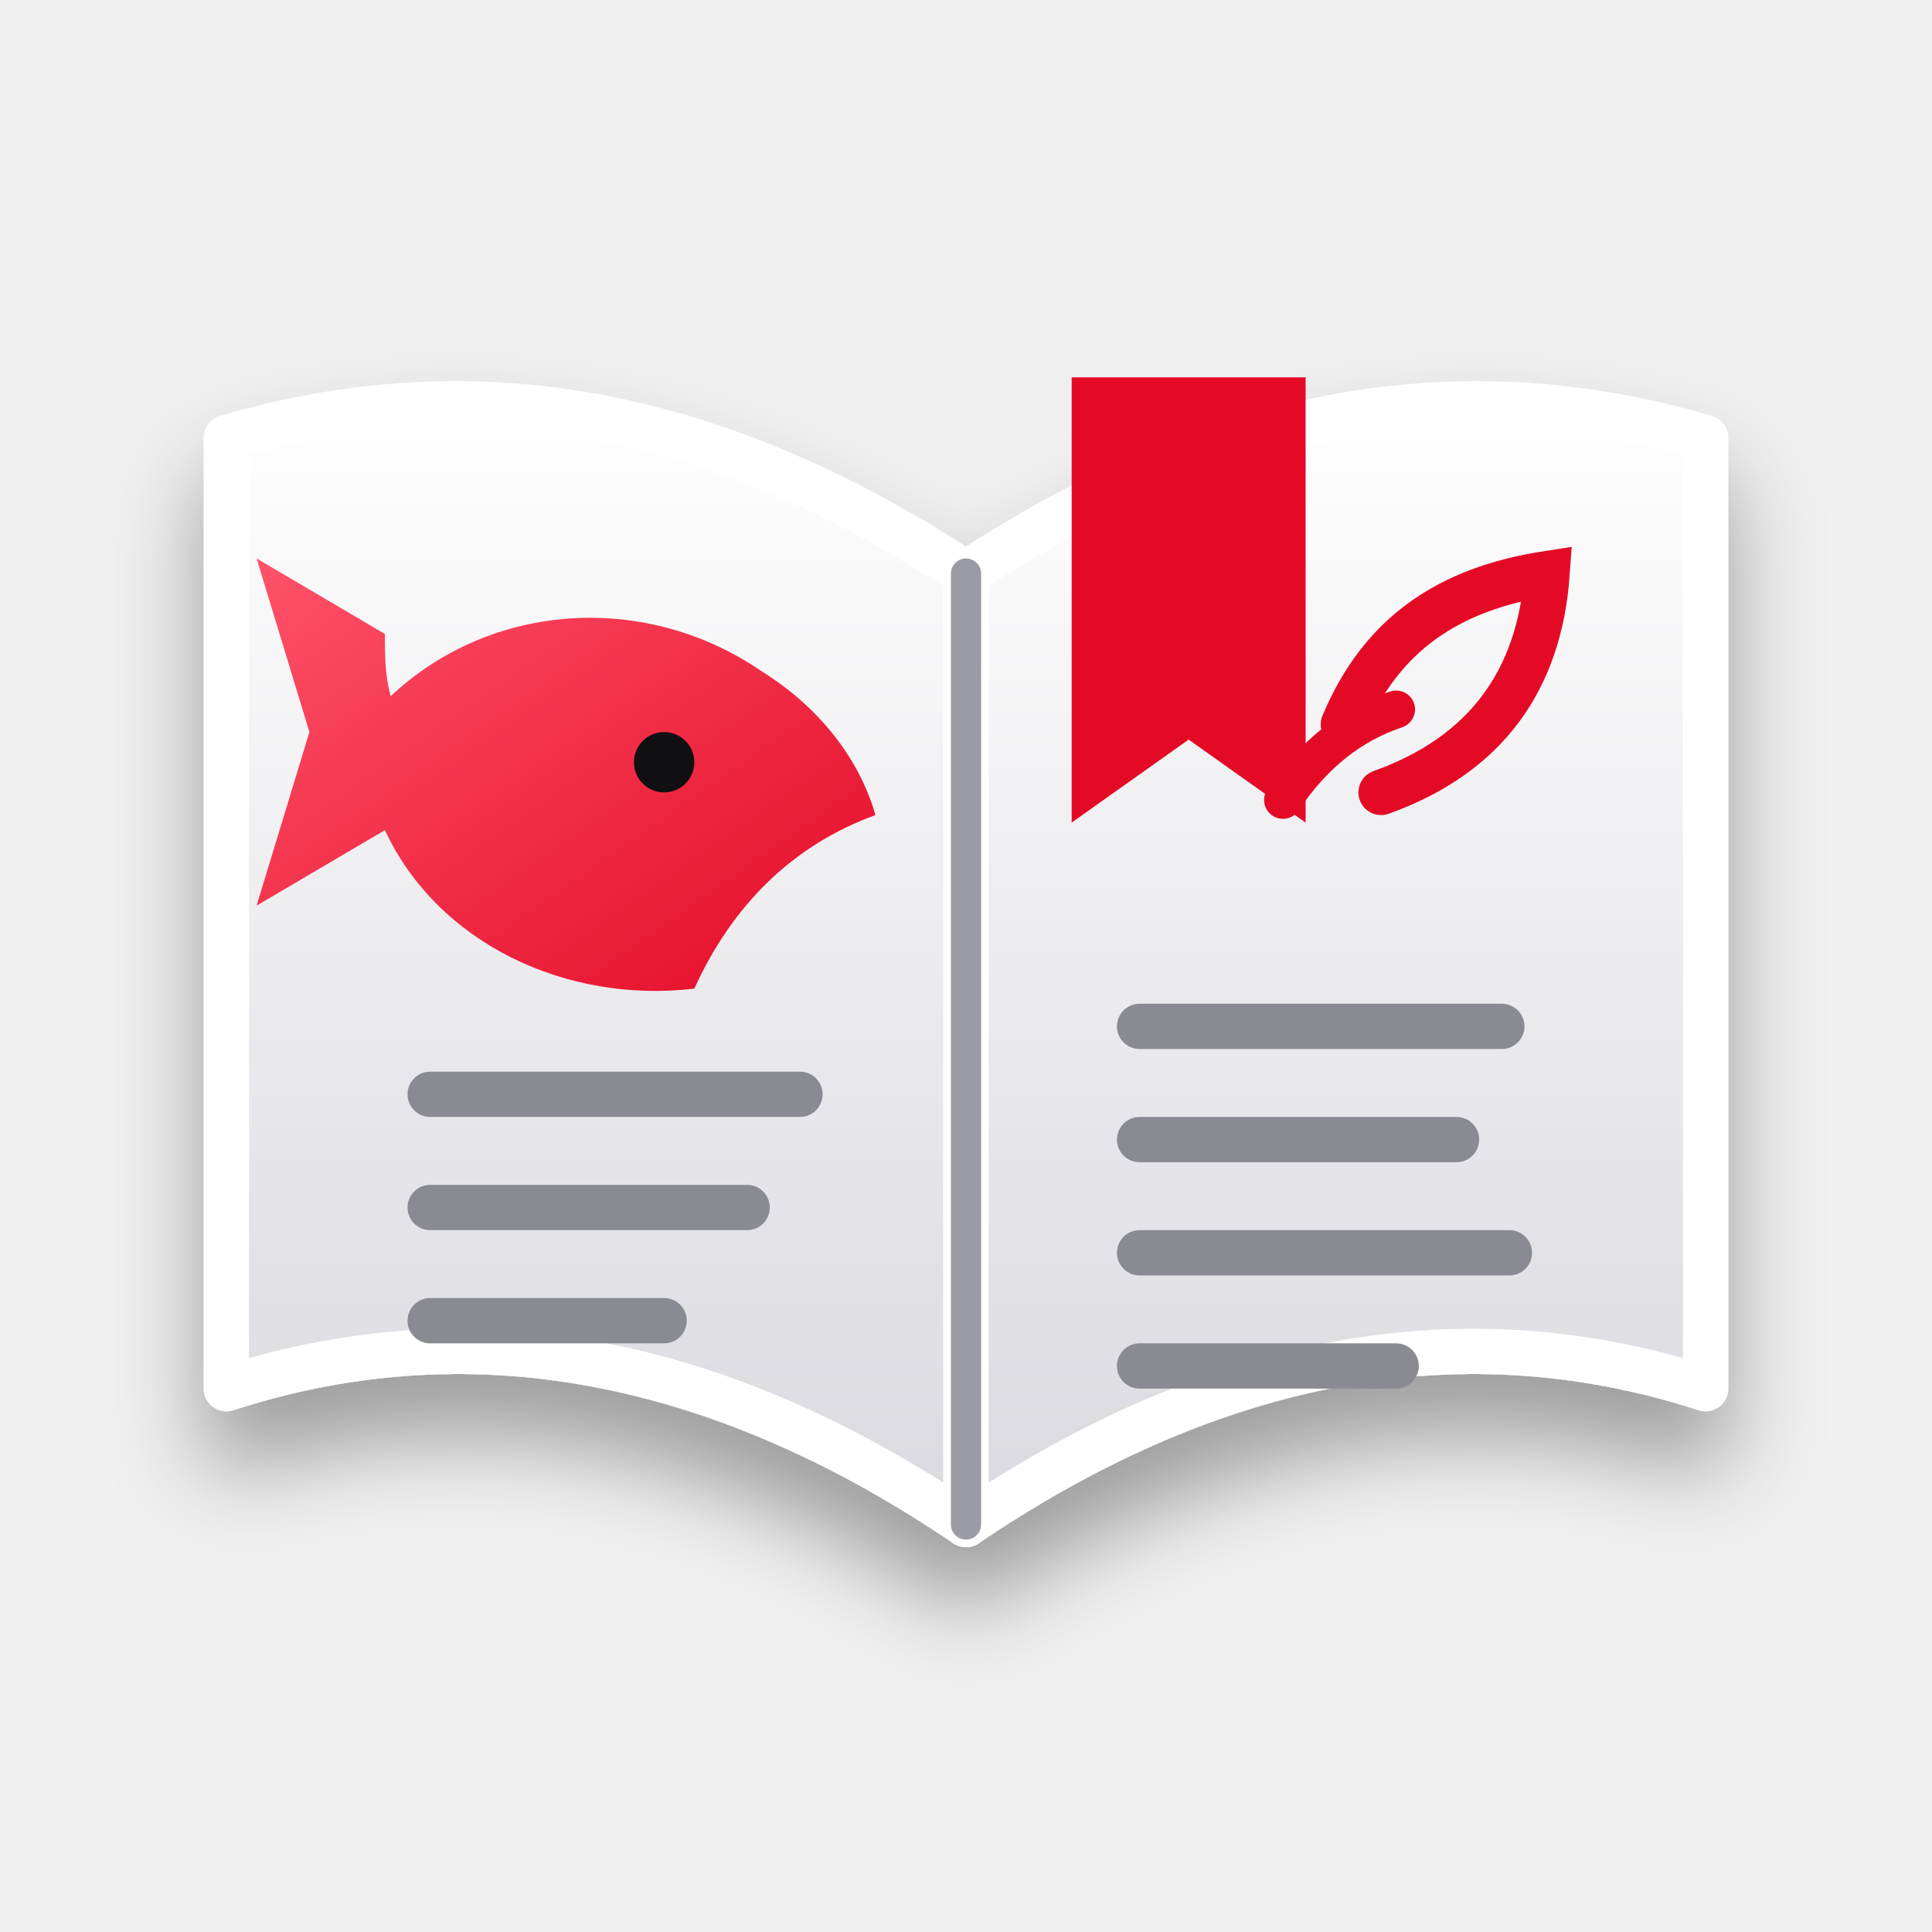
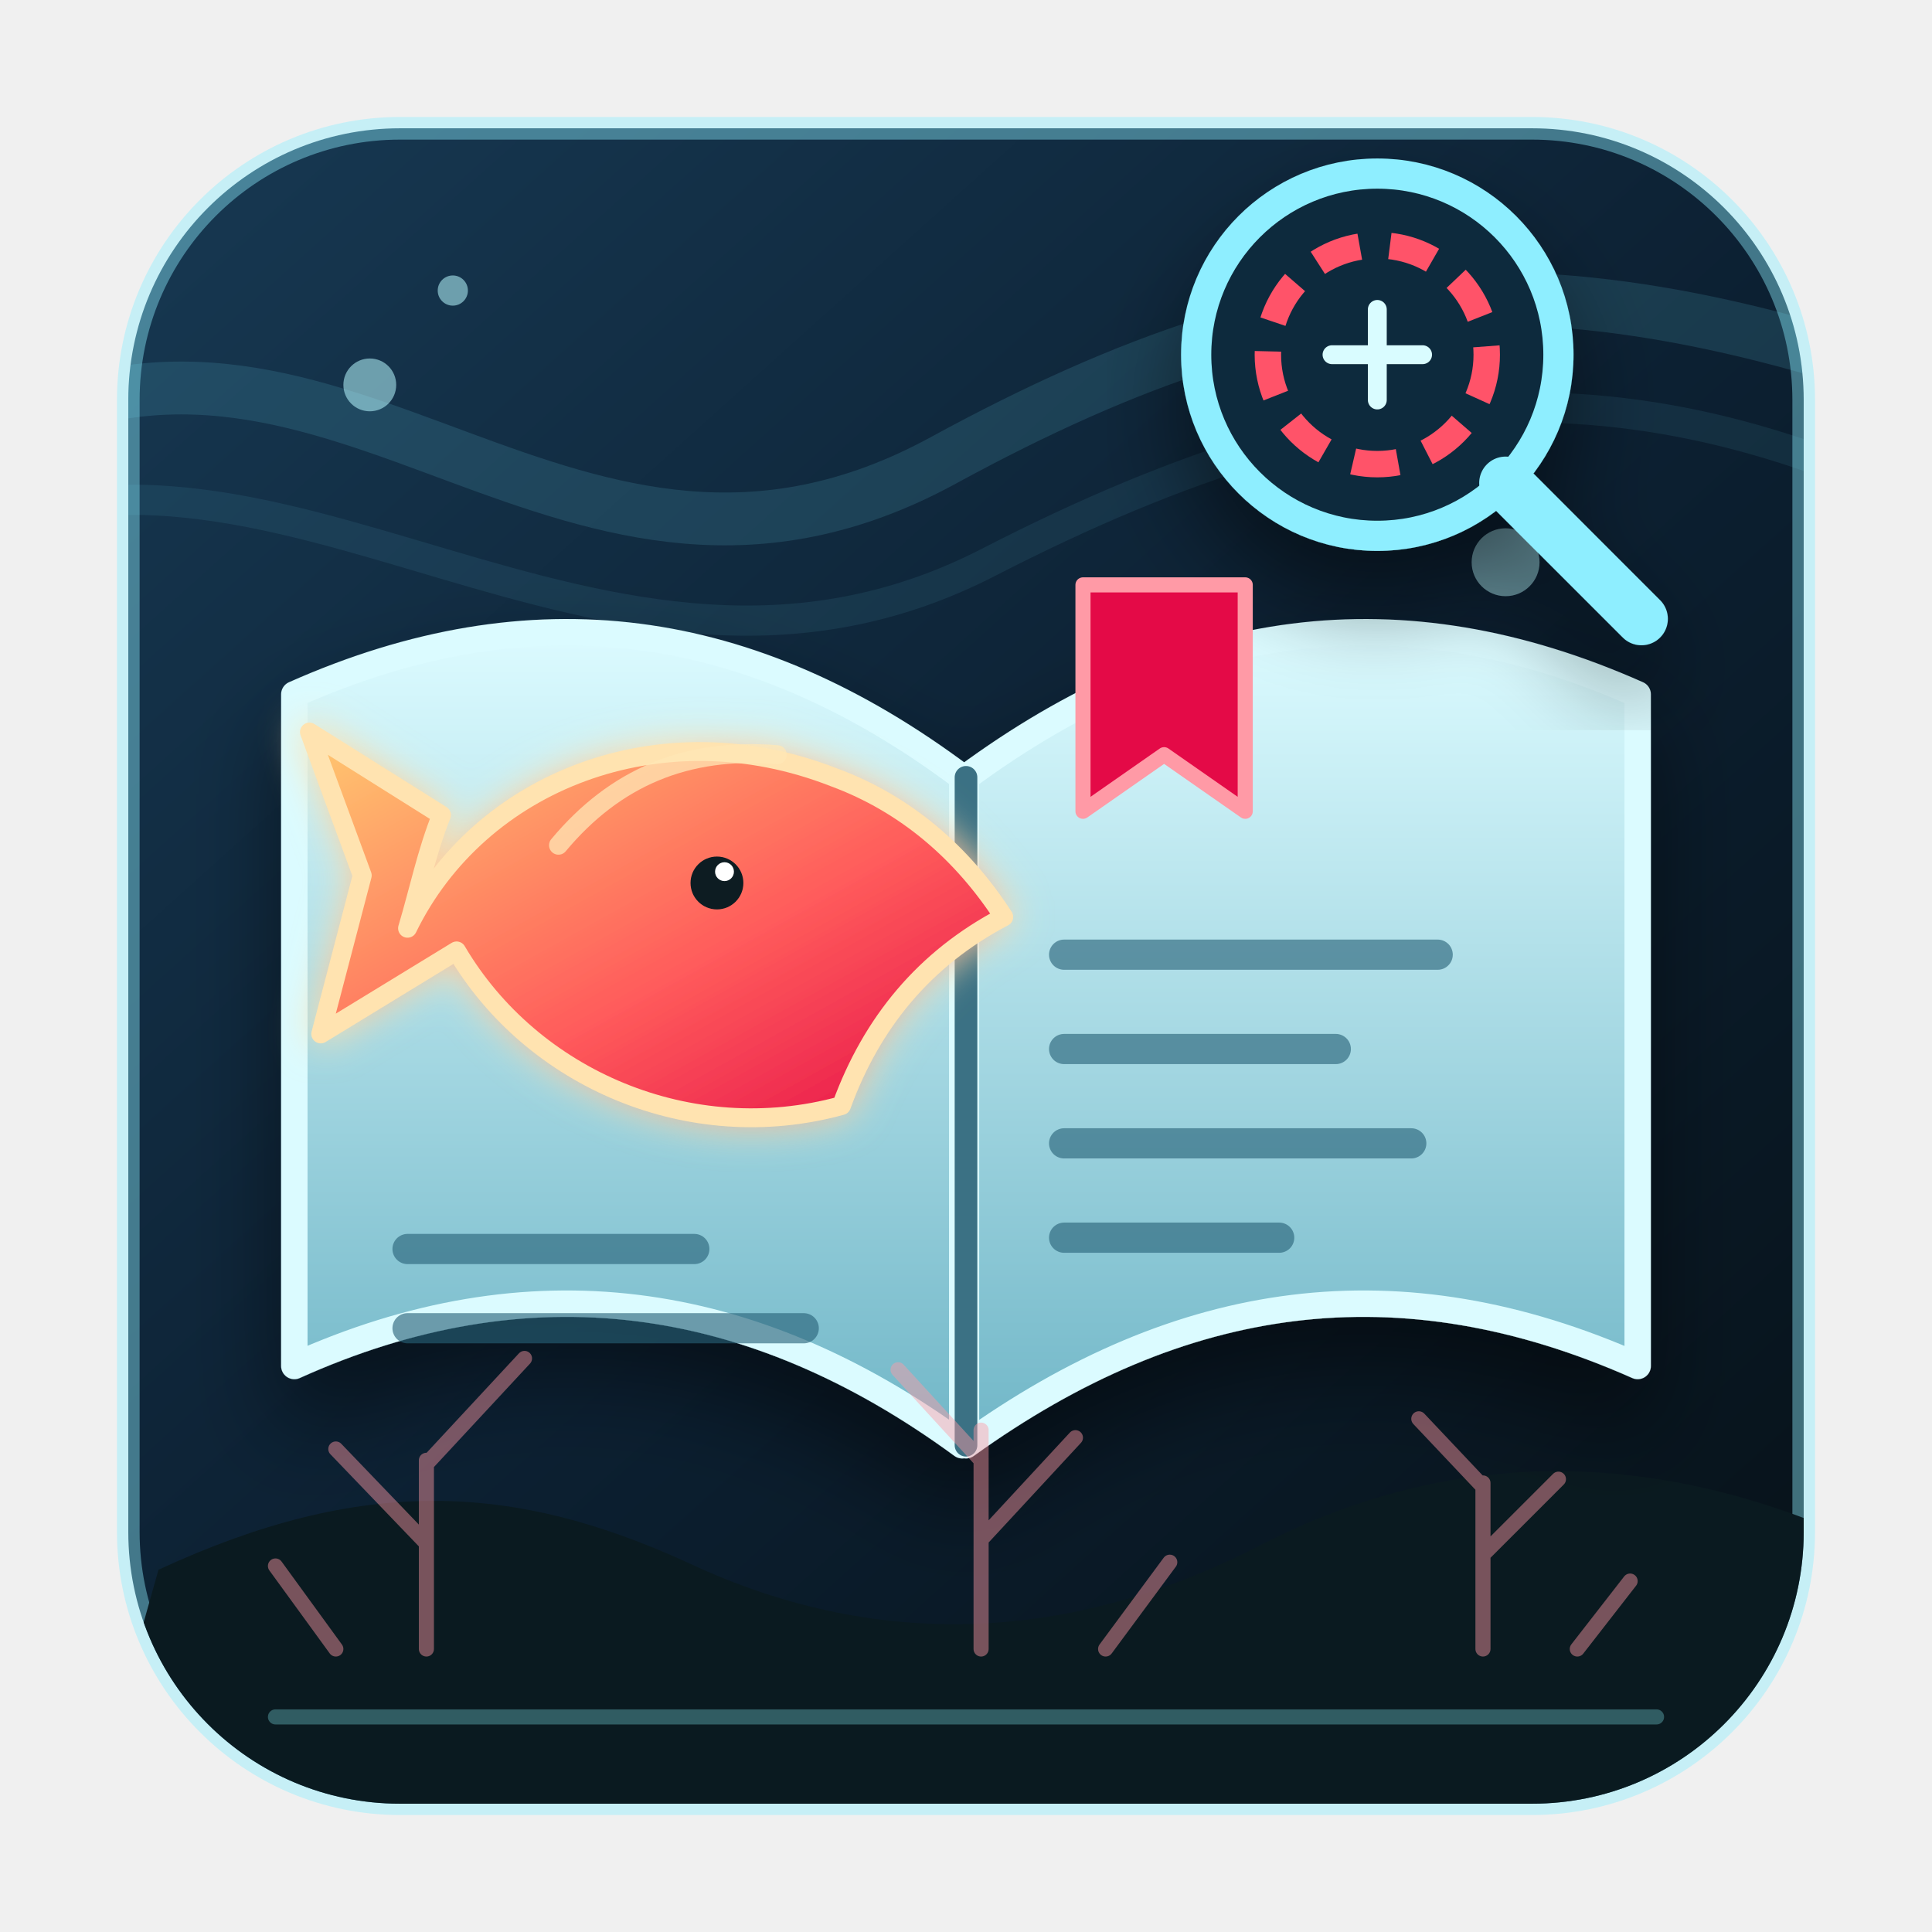
- <svg xmlns="http://www.w3.org/2000/svg" viewBox="0 0 256 256" role="img" aria-labelledby="title desc">
+ <svg xmlns="http://www.w3.org/2000/svg" viewBox="0 0 512 512" role="img" aria-labelledby="title desc">
  <defs>
-     <linearGradient id="page" x1="0" y1="0" x2="0" y2="1">
-       <stop offset="0" stop-color="#ffffff" />
-       <stop offset="1" stop-color="#d9d9df" />
+     <linearGradient id="ocean" x1="0" y1="0" x2="0.9" y2="1">
+       <stop offset="0" stop-color="#173953" />
+       <stop offset="0.54" stop-color="#0c2032" />
+       <stop offset="1" stop-color="#071219" />
+     </linearGradient>
+     <linearGradient id="paper" x1="0" y1="0" x2="0" y2="1">
+       <stop offset="0" stop-color="#dcfbff" />
+       <stop offset="1" stop-color="#70b6c7" />
    </linearGradient>
    <linearGradient id="fish" x1="0" y1="0" x2="1" y2="1">
-       <stop offset="0" stop-color="#ff5269" />
-       <stop offset="1" stop-color="#e40a26" />
+       <stop offset="0" stop-color="#ffca70" />
+       <stop offset="0.58" stop-color="#ff5b5b" />
+       <stop offset="1" stop-color="#e40a47" />
    </linearGradient>
-     <filter id="shadow" x="-20%" y="-20%" width="140%" height="150%">
-       <feDropShadow dx="0" dy="8" stdDeviation="6" flood-color="#000000" flood-opacity=".35" />
+     <linearGradient id="coral" x1="0" y1="0" x2="0" y2="1">
+       <stop offset="0" stop-color="#ff6576" />
+       <stop offset="1" stop-color="#a90836" />
+     </linearGradient>
+     <filter id="shadow" x="-20%" y="-20%" width="140%" height="145%">
+       <feDropShadow dx="0" dy="14" stdDeviation="12" flood-color="#000000" flood-opacity=".48" />
    </filter>
+     <filter id="glow" x="-30%" y="-30%" width="160%" height="160%">
+       <feGaussianBlur stdDeviation="5" result="blur" />
+       <feMerge>
+         <feMergeNode in="blur" />
+         <feMergeNode in="SourceGraphic" />
+       </feMerge>
+     </filter>
+     <clipPath id="clip">
+       <rect x="34" y="34" width="444" height="444" rx="72" />
+     </clipPath>
  </defs>
+   <rect x="34" y="34" width="444" height="444" rx="72" fill="url(#ocean)" stroke="#8eeeff" stroke-opacity=".42" stroke-width="6" />
+   <g clip-path="url(#clip)">
+     <path d="M0 115C90 68 151 176 250 122S419 65 540 113" fill="none" stroke="#75e9ff" stroke-opacity=".13" stroke-width="14" />
+     <path d="M-16 145C71 98 159 202 262 149S440 94 532 145" fill="none" stroke="#75e9ff" stroke-opacity=".08" stroke-width="8" />
+     <g fill="#b7f7ff" opacity=".55">
+       <circle cx="98" cy="102" r="7" />
+       <circle cx="120" cy="77" r="4" />
+       <circle cx="424" cy="184" r="5" />
+       <circle cx="399" cy="149" r="9" />
+       <circle cx="100" cy="198" r="3" />
+       <circle cx="434" cy="238" r="3" />
+     </g>
+     <path d="M42 416c54-25 94-23 140-2 53 25 105 20 153-5 49-25 103-26 159 0v78H22Z" fill="#0a1a20" />
+   </g>
  <g filter="url(#shadow)">
-     <path d="M30 58c34-10 66-3 98 18v126c-31-21-64-29-98-18V58Z" fill="url(#page)" stroke="#ffffff" stroke-width="6" stroke-linejoin="round" />
-     <path d="M226 58c-34-10-66-3-98 18v126c31-21 64-29 98-18V58Z" fill="url(#page)" stroke="#ffffff" stroke-width="6" stroke-linejoin="round" />
-     <path d="M128 76v126" fill="none" stroke="#9b9ba5" stroke-width="4" stroke-linecap="round" />
+     <path d="M78 184c63-28 121-20 177 22v177c-56-41-115-49-177-21V184Z" fill="url(#paper)" stroke="#dbfbff" stroke-width="7" stroke-linejoin="round" />
+     <path d="M434 184c-63-28-121-20-178 22v177c57-41 115-49 178-21V184Z" fill="url(#paper)" stroke="#dbfbff" stroke-width="7" stroke-linejoin="round" />
+     <path d="M256 206v177" fill="none" stroke="#3a7184" stroke-width="6" stroke-linecap="round" />
  </g>
-   <path d="M142 50h31v59l-15.5-11-15.5 11V50Z" fill="#e40a26" />
-   <path d="M51 93c13-13 34-15 50-4 8 5 13 12 15 19-11 4-19 12-24 23-17 2-34-6-41-21l-17 10 7-23-7-23 17 10c0 3 0 6 1 9Z" fill="url(#fish)" />
-   <circle cx="88" cy="101" r="4" fill="#101012" />
-   <path d="M57 145h49M57 160h42M57 175h31M151 136h48M151 151h42M151 166h49M151 181h34" fill="none" stroke="#8a8a92" stroke-width="6" stroke-linecap="round" />
-   <path d="M178 96c5-12 14-18 27-20-1 14-8 24-22 29" fill="none" stroke="#e40a26" stroke-width="6" stroke-linecap="round" />
-   <path d="M185 94c-6 2-11 6-15 12" fill="none" stroke="#e40a26" stroke-width="5" stroke-linecap="round" />
+   <g opacity=".62" stroke="#276177" stroke-width="8" stroke-linecap="round">
+     <path d="M282 253h99M282 278h72M282 303h92M282 328h57" />
+     <path d="M108 331h76M108 352h105" />
+   </g>
+   <g filter="url(#glow)">
+     <path d="M108 246c19-39 67-58 113-40 19 7 34 20 45 37-21 11-35 28-43 50-40 11-82-7-102-41l-36 22 11-42-14-38 35 22c-4 10-6 20-9 30Z" fill="url(#fish)" stroke="#ffe3b0" stroke-width="5" stroke-linejoin="round" />
+     <path d="M148 224c15-18 34-26 58-24" fill="none" stroke="#ffe7b5" stroke-opacity=".75" stroke-width="5" stroke-linecap="round" />
+     <circle cx="190" cy="234" r="7" fill="#0a1a20" />
+     <circle cx="192" cy="231" r="2.5" fill="#ffffff" />
+   </g>
+   <g transform="translate(365 94)" filter="url(#shadow)">
+     <circle cx="0" cy="0" r="48" fill="#102b3d" stroke="#8eeeff" stroke-width="8" />
+     <circle cx="0" cy="0" r="29" fill="none" stroke="#ff5269" stroke-width="7" stroke-dasharray="12 8" />
+     <path d="M34 34 70 70" fill="none" stroke="#8eeeff" stroke-width="14" stroke-linecap="round" />
+     <path d="M-12 0h24M0-12v24" stroke="#d9fcff" stroke-width="5" stroke-linecap="round" />
+   </g>
+   <path d="M287 155h43v60l-21.5-15-21.5 15v-60Z" fill="#e40a47" stroke="#ff9aa6" stroke-width="4" stroke-linejoin="round" />
+   <g fill="url(#coral)" stroke="#ff9aa6" stroke-opacity=".45" stroke-width="4" stroke-linecap="round" stroke-linejoin="round">
+     <path d="M113 437v-50m0 22-24-25m24 4 26-28m-50 77-16-22m187 22v-58m0 29 25-27m-25 6-22-24m55 74 17-23m83 23v-44m0 19 20-20m-20 2-17-18m42 61 14-18" fill="none" />
+   </g>
+   <path d="M73 455h366" stroke="#80e7ef" stroke-opacity=".32" stroke-width="4" stroke-linecap="round" />
</svg>
